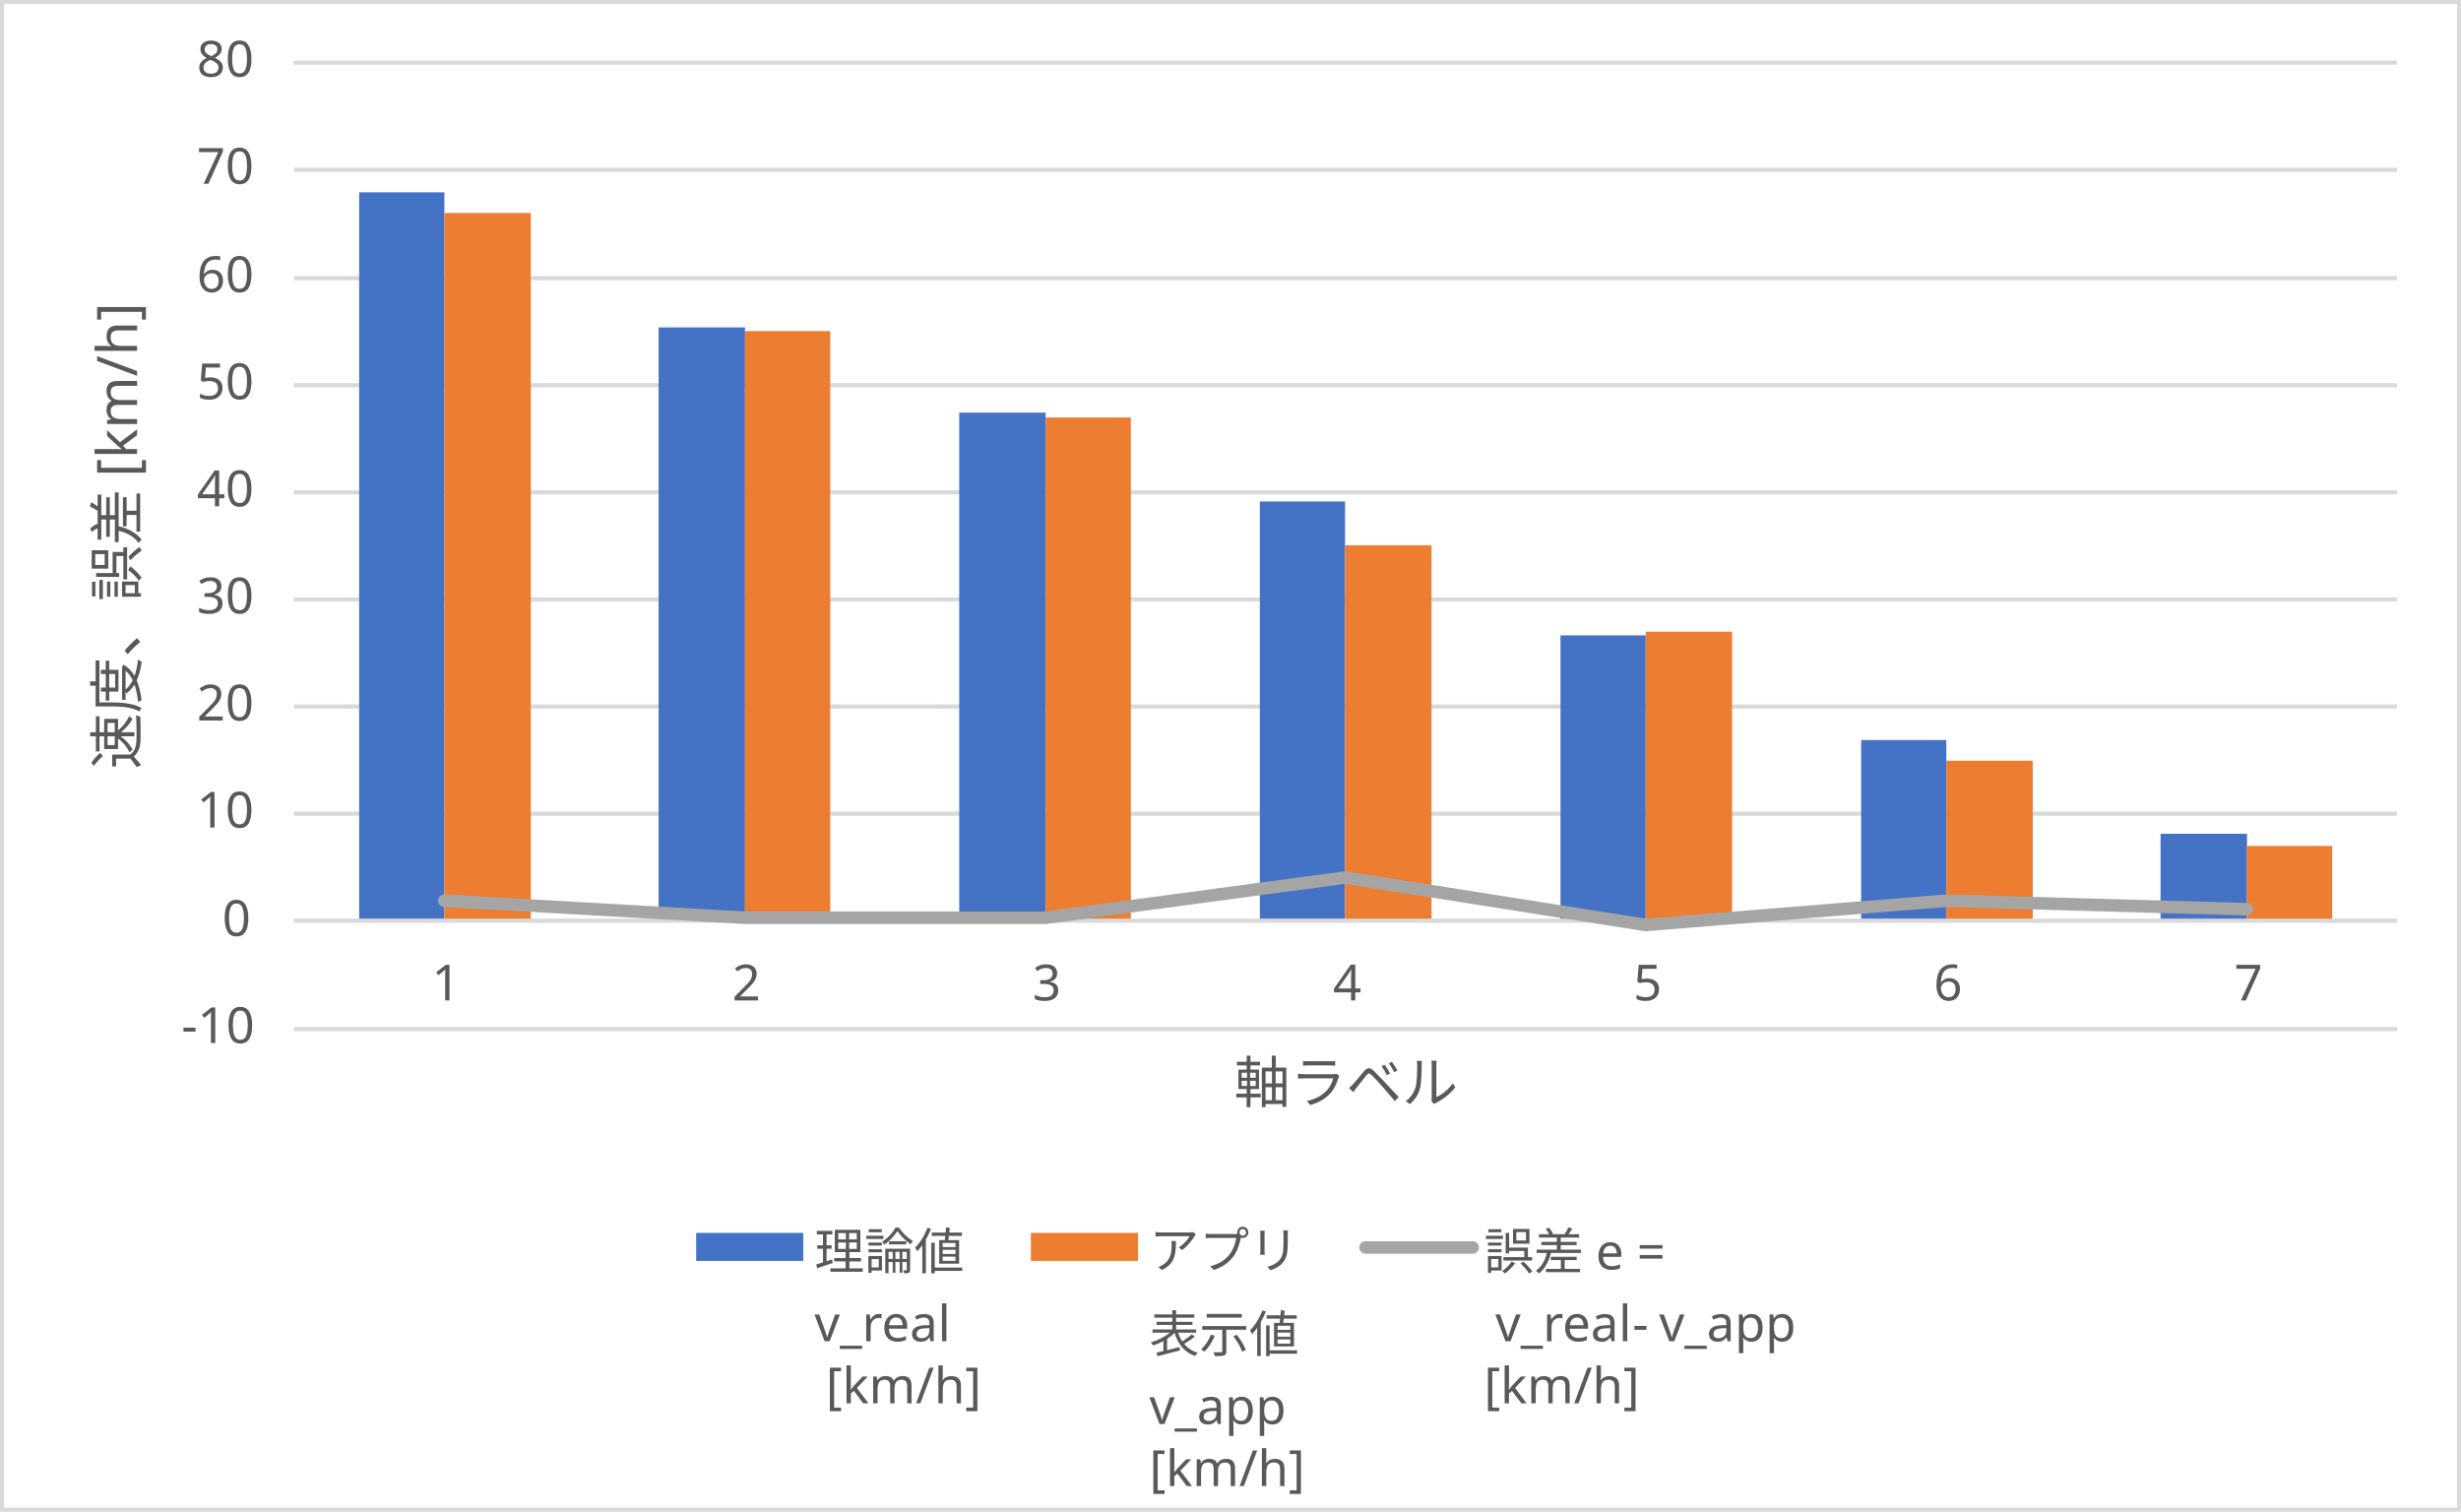
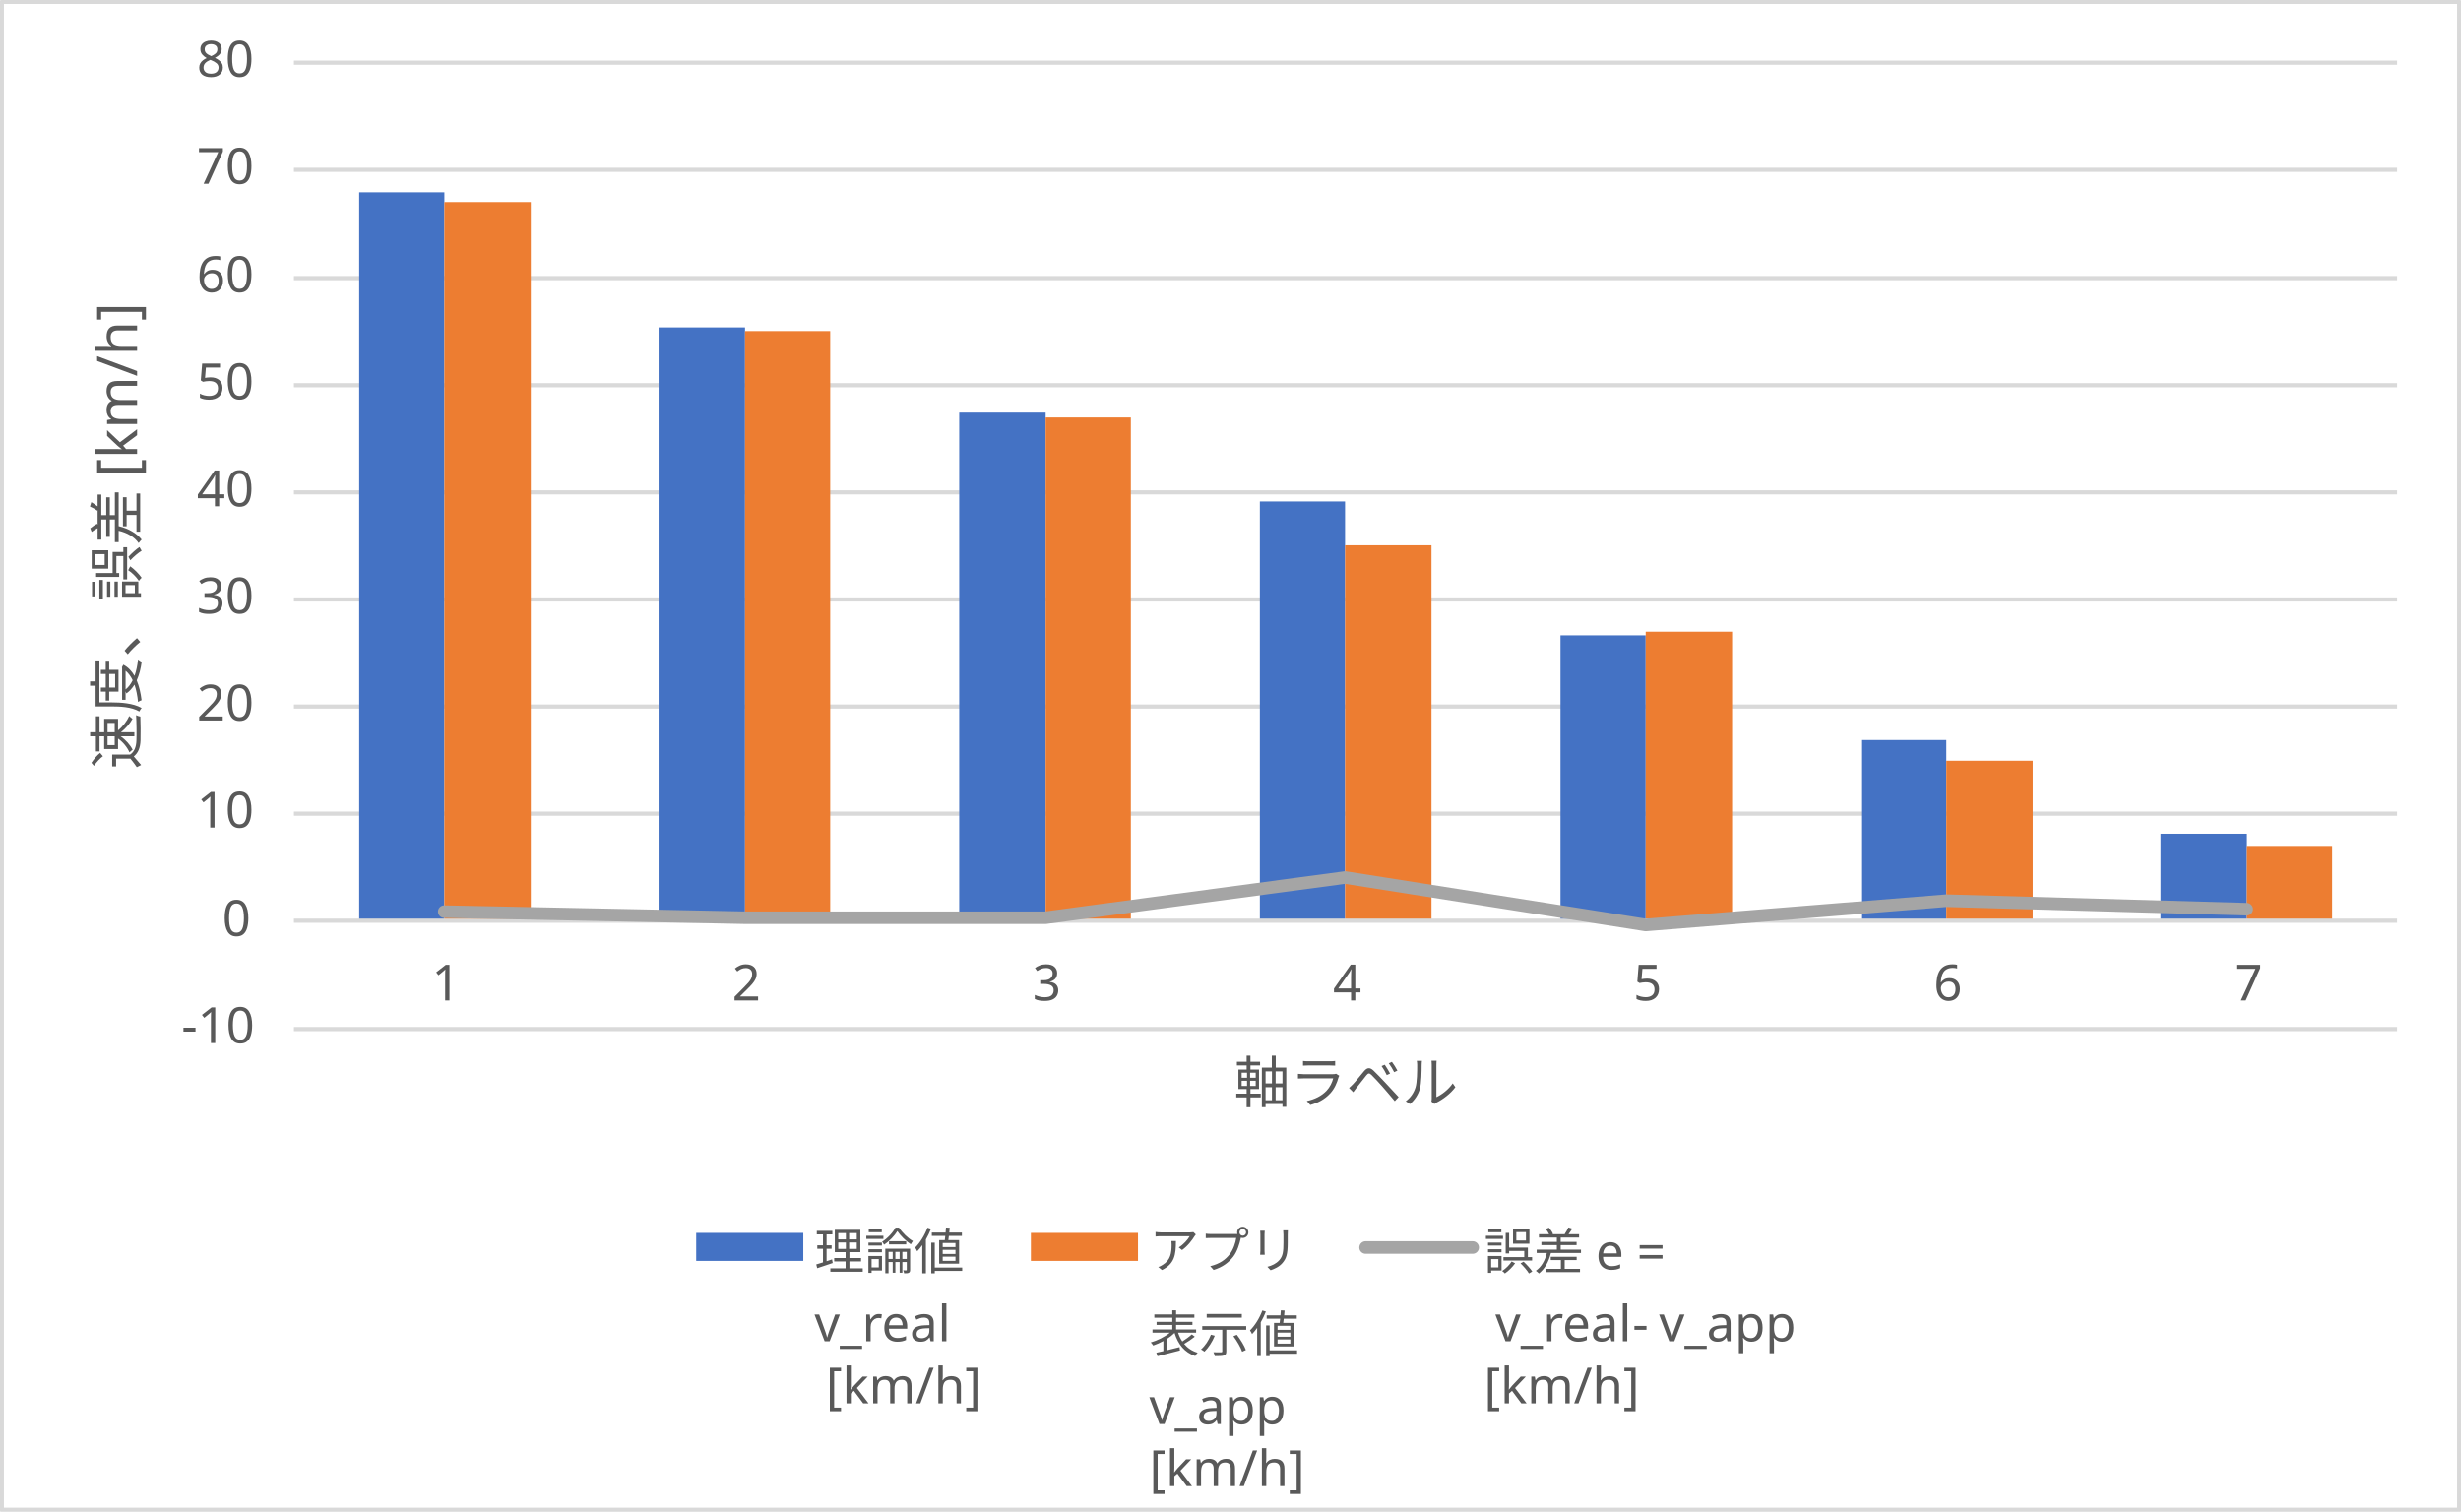
<svg xmlns="http://www.w3.org/2000/svg" width="2022" height="1242" xml:space="preserve" overflow="hidden">
  <defs>
    <clipPath id="clip0">
      <rect x="2978" y="475" width="2022" height="1242" />
    </clipPath>
    <clipPath id="clip1">
      <rect x="2979" y="476" width="2018" height="1239" />
    </clipPath>
    <clipPath id="clip2">
      <rect x="3219" y="526" width="1731" height="797" />
    </clipPath>
    <clipPath id="clip3">
      <rect x="3219" y="526" width="1731" height="797" />
    </clipPath>
    <clipPath id="clip4">
      <rect x="2979" y="476" width="2018" height="1239" />
    </clipPath>
    <clipPath id="clip5">
      <rect x="3219" y="526" width="1731" height="797" />
    </clipPath>
    <clipPath id="clip6">
      <rect x="2979" y="476" width="2018" height="1239" />
    </clipPath>
    <clipPath id="clip7">
      <rect x="2979" y="476" width="2018" height="1239" />
    </clipPath>
    <clipPath id="clip8">
      <rect x="2979" y="476" width="2018" height="1239" />
    </clipPath>
    <clipPath id="clip9">
      <rect x="2979" y="476" width="2018" height="1239" />
    </clipPath>
    <clipPath id="clip10">
      <rect x="2979" y="476" width="2018" height="1239" />
    </clipPath>
    <clipPath id="clip11">
      <rect x="2979" y="476" width="2018" height="1239" />
    </clipPath>
    <clipPath id="clip12">
      <rect x="2979" y="476" width="2018" height="1239" />
    </clipPath>
    <clipPath id="clip13">
      <rect x="2979" y="476" width="2018" height="1239" />
    </clipPath>
    <clipPath id="clip14">
      <rect x="2979" y="476" width="2018" height="1239" />
    </clipPath>
    <clipPath id="clip15">
      <rect x="2979" y="476" width="2018" height="1239" />
    </clipPath>
    <clipPath id="clip16">
      <rect x="2979" y="476" width="2018" height="1239" />
    </clipPath>
    <clipPath id="clip17">
      <rect x="2979" y="476" width="2018" height="1239" />
    </clipPath>
    <clipPath id="clip18">
      <rect x="2979" y="476" width="2018" height="1239" />
    </clipPath>
    <clipPath id="clip19">
      <rect x="2979" y="476" width="2018" height="1239" />
    </clipPath>
    <clipPath id="clip20">
      <rect x="2979" y="476" width="2018" height="1239" />
    </clipPath>
    <clipPath id="clip21">
      <rect x="2979" y="476" width="2018" height="1239" />
    </clipPath>
    <clipPath id="clip22">
      <rect x="2979" y="476" width="2018" height="1239" />
    </clipPath>
    <clipPath id="clip23">
      <rect x="2979" y="476" width="2018" height="1239" />
    </clipPath>
    <clipPath id="clip24">
      <rect x="2979" y="476" width="2018" height="1239" />
    </clipPath>
    <clipPath id="clip25">
      <rect x="2979" y="476" width="2018" height="1239" />
    </clipPath>
    <clipPath id="clip26">
      <rect x="2979" y="476" width="2018" height="1239" />
    </clipPath>
    <clipPath id="clip27">
      <rect x="2979" y="476" width="2018" height="1239" />
    </clipPath>
    <clipPath id="clip28">
      <rect x="2979" y="476" width="2018" height="1239" />
    </clipPath>
    <clipPath id="clip29">
      <rect x="2979" y="476" width="2018" height="1239" />
    </clipPath>
    <clipPath id="clip30">
      <rect x="2979" y="476" width="2018" height="1239" />
    </clipPath>
    <clipPath id="clip31">
      <rect x="2979" y="476" width="2018" height="1239" />
    </clipPath>
    <clipPath id="clip32">
      <rect x="2979" y="476" width="2018" height="1239" />
    </clipPath>
    <clipPath id="clip33">
      <rect x="2979" y="476" width="2018" height="1239" />
    </clipPath>
    <clipPath id="clip34">
      <rect x="2979" y="476" width="2018" height="1239" />
    </clipPath>
    <clipPath id="clip35">
      <rect x="2979" y="476" width="2018" height="1239" />
    </clipPath>
    <clipPath id="clip36">
      <rect x="2979" y="476" width="2018" height="1239" />
    </clipPath>
    <clipPath id="clip37">
      <rect x="2979" y="476" width="2018" height="1239" />
    </clipPath>
    <clipPath id="clip38">
      <rect x="2979" y="476" width="2018" height="1239" />
    </clipPath>
    <clipPath id="clip39">
      <rect x="2979" y="476" width="2018" height="1239" />
    </clipPath>
    <clipPath id="clip40">
      <rect x="2979" y="476" width="2018" height="1239" />
    </clipPath>
    <clipPath id="clip41">
      <rect x="2979" y="476" width="2018" height="1239" />
    </clipPath>
  </defs>
  <g clip-path="url(#clip0)" transform="translate(-2978 -475)">
    <rect x="2979" y="476" width="2019" height="1239" fill="#FFFFFF" />
    <g clip-path="url(#clip1)">
      <path d="M3219.5 1320.5 4947.5 1320.5M3219.5 1143.54 4947.5 1143.54M3219.5 1055.53 4947.5 1055.53M3219.5 967.532 4947.5 967.532M3219.5 879.529 4947.5 879.529M3219.5 791.526 4947.5 791.526M3219.5 703.523 4947.5 703.523M3219.5 614.52 4947.5 614.52M3219.5 526.5 4947.5 526.5" stroke="#D9D9D9" stroke-width="3.438" stroke-linejoin="round" stroke-miterlimit="10" fill="none" />
    </g>
    <g clip-path="url(#clip2)">
      <path d="M3273.11 633.021 3343.11 633.021 3343.11 1232.04 3273.11 1232.04ZM3519.12 744.024 3590.12 744.024 3590.12 1232.04 3519.12 1232.04ZM3766.12 814.027 3837.13 814.027 3837.13 1232.04 3766.12 1232.04ZM4013.13 887.029 4083.13 887.029 4083.13 1232.04 4013.13 1232.04ZM4260.14 997.033 4330.14 997.033 4330.14 1232.04 4260.14 1232.04ZM4507.15 1083.04 4577.15 1083.04 4577.15 1232.04 4507.15 1232.04ZM4753.16 1160.04 4824.16 1160.04 4824.16 1232.04 4753.16 1232.04Z" fill="#4472C4" />
    </g>
    <g clip-path="url(#clip3)">
-       <path d="M3343.11 650.021 3414.11 650.021 3414.11 1232.04 3343.11 1232.04ZM3590.12 747.024 3660.12 747.024 3660.12 1232.04 3590.12 1232.04ZM3837.13 818.027 3907.13 818.027 3907.13 1232.04 3837.13 1232.04ZM4083.13 923.03 4154.14 923.03 4154.14 1232.04 4083.13 1232.04ZM4330.14 994.033 4401.14 994.033 4401.14 1232.04 4330.14 1232.04ZM4577.15 1100.04 4648.15 1100.04 4648.15 1232.04 4577.15 1232.04ZM4824.16 1170.04 4894.16 1170.04 4894.16 1232.04 4824.16 1232.04Z" fill="#ED7D31" />
+       <path d="M3343.11 641.021 3414.11 641.021 3414.11 1232.04 3343.11 1232.04ZM3590.12 747.024 3660.12 747.024 3660.12 1232.04 3590.12 1232.04ZM3837.13 818.027 3907.13 818.027 3907.13 1232.04 3837.13 1232.04ZM4083.13 923.03 4154.14 923.03 4154.14 1232.04 4083.13 1232.04ZM4330.14 994.033 4401.14 994.033 4401.14 1232.04 4330.14 1232.04ZM4577.15 1100.04 4648.15 1100.04 4648.15 1232.04 4577.15 1232.04ZM4824.16 1170.04 4894.16 1170.04 4894.16 1232.04 4824.16 1232.04Z" fill="#ED7D31" />
    </g>
    <g clip-path="url(#clip4)">
      <path d="M3219.5 1231.5 4947.5 1231.5" stroke="#D9D9D9" stroke-width="3.438" stroke-linejoin="round" stroke-miterlimit="10" fill="none" fill-rule="evenodd" />
    </g>
    <g clip-path="url(#clip5)">
-       <path d="M3343 1215.04 3590.12 1229.04 3837.13 1229.04 4083.13 1196 4330.14 1235 4577.15 1215.04 4824 1222.04" stroke="#A5A5A5" stroke-width="10.312" stroke-linecap="round" stroke-linejoin="round" stroke-miterlimit="10" fill="none" />
+       <path d="M3343 1224.04 3590.12 1229.04 3837.13 1229.04 4083.13 1196 4330.14 1235 4577.15 1215.04 4824 1222.04" stroke="#A5A5A5" stroke-width="10.312" stroke-linecap="round" stroke-linejoin="round" stroke-miterlimit="10" fill="none" />
    </g>
    <g clip-path="url(#clip6)">
      <text fill="#595959" font-family="Calibri,Calibri_MSFontService,sans-serif" font-weight="400" font-size="41" transform="matrix(1 0 0 1 3127.08 1332)">-10</text>
    </g>
    <g clip-path="url(#clip7)">
      <text fill="#595959" font-family="Calibri,Calibri_MSFontService,sans-serif" font-weight="400" font-size="41" transform="matrix(1 0 0 1 3160.6 1244)">0</text>
    </g>
    <g clip-path="url(#clip8)">
      <text fill="#595959" font-family="Calibri,Calibri_MSFontService,sans-serif" font-weight="400" font-size="41" transform="matrix(1 0 0 1 3139.7 1155)">10</text>
    </g>
    <g clip-path="url(#clip9)">
      <text fill="#595959" font-family="Calibri,Calibri_MSFontService,sans-serif" font-weight="400" font-size="41" transform="matrix(1 0 0 1 3139.7 1067)">20</text>
    </g>
    <g clip-path="url(#clip10)">
      <text fill="#595959" font-family="Calibri,Calibri_MSFontService,sans-serif" font-weight="400" font-size="41" transform="matrix(1 0 0 1 3139.7 979)">30</text>
    </g>
    <g clip-path="url(#clip11)">
      <text fill="#595959" font-family="Calibri,Calibri_MSFontService,sans-serif" font-weight="400" font-size="41" transform="matrix(1 0 0 1 3139.7 891)">40</text>
    </g>
    <g clip-path="url(#clip12)">
      <text fill="#595959" font-family="Calibri,Calibri_MSFontService,sans-serif" font-weight="400" font-size="41" transform="matrix(1 0 0 1 3139.7 803)">50</text>
    </g>
    <g clip-path="url(#clip13)">
      <text fill="#595959" font-family="Calibri,Calibri_MSFontService,sans-serif" font-weight="400" font-size="41" transform="matrix(1 0 0 1 3139.7 715)">60</text>
    </g>
    <g clip-path="url(#clip14)">
      <text fill="#595959" font-family="Calibri,Calibri_MSFontService,sans-serif" font-weight="400" font-size="41" transform="matrix(1 0 0 1 3139.7 626)">70</text>
    </g>
    <g clip-path="url(#clip15)">
      <text fill="#595959" font-family="Calibri,Calibri_MSFontService,sans-serif" font-weight="400" font-size="41" transform="matrix(1 0 0 1 3139.7 538)">80</text>
    </g>
    <g clip-path="url(#clip16)">
      <text fill="#595959" font-family="Calibri,Calibri_MSFontService,sans-serif" font-weight="400" font-size="41" transform="matrix(1 0 0 1 3332.73 1297)">1</text>
    </g>
    <g clip-path="url(#clip17)">
      <text fill="#595959" font-family="Calibri,Calibri_MSFontService,sans-serif" font-weight="400" font-size="41" transform="matrix(1 0 0 1 3579.54 1297)">2</text>
    </g>
    <g clip-path="url(#clip18)">
      <text fill="#595959" font-family="Calibri,Calibri_MSFontService,sans-serif" font-weight="400" font-size="41" transform="matrix(1 0 0 1 3826.36 1297)">3</text>
    </g>
    <g clip-path="url(#clip19)">
      <text fill="#595959" font-family="Calibri,Calibri_MSFontService,sans-serif" font-weight="400" font-size="41" transform="matrix(1 0 0 1 4073.17 1297)">4</text>
    </g>
    <g clip-path="url(#clip20)">
      <text fill="#595959" font-family="Calibri,Calibri_MSFontService,sans-serif" font-weight="400" font-size="41" transform="matrix(1 0 0 1 4319.99 1297)">5</text>
    </g>
    <g clip-path="url(#clip21)">
      <text fill="#595959" font-family="Calibri,Calibri_MSFontService,sans-serif" font-weight="400" font-size="41" transform="matrix(1 0 0 1 4566.8 1297)">6</text>
    </g>
    <g clip-path="url(#clip22)">
      <text fill="#595959" font-family="Calibri,Calibri_MSFontService,sans-serif" font-weight="400" font-size="41" transform="matrix(1 0 0 1 4813.62 1297)">7</text>
    </g>
    <g clip-path="url(#clip23)">
      <text fill="#595959" font-family="Yu Gothic,Yu Gothic_MSFontService,sans-serif" font-weight="400" font-size="46" transform="matrix(6.12323e-17 -1 1 6.12323e-17 3090.64 1107)">速度、誤差</text>
    </g>
    <g clip-path="url(#clip24)">
      <text fill="#595959" font-family="Calibri,Calibri_MSFontService,sans-serif" font-weight="400" font-size="46" transform="matrix(6.12323e-17 -1 1 6.12323e-17 3090.64 867)">[km/h]</text>
    </g>
    <g clip-path="url(#clip25)">
      <text fill="#595959" font-family="Yu Gothic,Yu Gothic_MSFontService,sans-serif" font-weight="400" font-size="46" transform="matrix(1 0 0 1 3991.96 1381)">軸ラベル</text>
    </g>
    <g clip-path="url(#clip26)">
      <rect x="3550" y="1488" width="88" height="23" fill="#4472C4" />
    </g>
    <g clip-path="url(#clip27)">
      <text fill="#595959" font-family="Yu Gothic,Yu Gothic_MSFontService,sans-serif" font-weight="400" font-size="41" transform="matrix(1 0 0 1 3647.21 1518)">理論値</text>
    </g>
    <g clip-path="url(#clip28)">
      <text fill="#595959" font-family="Calibri,Calibri_MSFontService,sans-serif" font-weight="400" font-size="41" transform="matrix(1 0 0 1 3647.21 1577)">v_real</text>
    </g>
    <g clip-path="url(#clip29)">
      <text fill="#595959" font-family="Calibri,Calibri_MSFontService,sans-serif" font-weight="400" font-size="41" transform="matrix(1 0 0 1 3656.54 1628)">[km/h]</text>
    </g>
    <g clip-path="url(#clip30)">
      <rect x="3825" y="1488" width="88" height="23" fill="#ED7D31" />
    </g>
    <g clip-path="url(#clip31)">
      <text fill="#595959" font-family="Yu Gothic,Yu Gothic_MSFontService,sans-serif" font-weight="400" font-size="41" transform="matrix(1 0 0 1 3922.34 1517)">アプリ</text>
    </g>
    <g clip-path="url(#clip32)">
      <text fill="#595959" font-family="Yu Gothic,Yu Gothic_MSFontService,sans-serif" font-weight="400" font-size="41" transform="matrix(1 0 0 1 3922.34 1586)">表示値</text>
    </g>
    <g clip-path="url(#clip33)">
      <text fill="#595959" font-family="Calibri,Calibri_MSFontService,sans-serif" font-weight="400" font-size="41" transform="matrix(1 0 0 1 3922.34 1645)">v_app</text>
    </g>
    <g clip-path="url(#clip34)">
      <text fill="#595959" font-family="Calibri,Calibri_MSFontService,sans-serif" font-weight="400" font-size="41" transform="matrix(1 0 0 1 3922.34 1696)">[km/h]</text>
    </g>
    <g clip-path="url(#clip35)">
      <path d="M4100 1500 4188 1500" stroke="#A5A5A5" stroke-width="10.312" stroke-linecap="round" stroke-linejoin="round" stroke-miterlimit="10" fill="none" fill-rule="evenodd" />
    </g>
    <g clip-path="url(#clip36)">
      <text fill="#595959" font-family="Yu Gothic,Yu Gothic_MSFontService,sans-serif" font-weight="400" font-size="41" transform="matrix(1 0 0 1 4197.28 1518)">誤差</text>
    </g>
    <g clip-path="url(#clip37)">
      <text fill="#595959" font-family="Calibri,Calibri_MSFontService,sans-serif" font-weight="400" font-size="41" transform="matrix(1 0 0 1 4289.11 1518)">e =</text>
    </g>
    <g clip-path="url(#clip38)">
      <text fill="#595959" font-family="Calibri,Calibri_MSFontService,sans-serif" font-weight="400" font-size="41" transform="matrix(1 0 0 1 4206.61 1577)">v_real </text>
    </g>
    <g clip-path="url(#clip39)">
      <text fill="#595959" font-family="Calibri,Calibri_MSFontService,sans-serif" font-weight="400" font-size="41" transform="matrix(1 0 0 1 4319.24 1577)">-</text>
    </g>
    <g clip-path="url(#clip40)">
      <text fill="#595959" font-family="Calibri,Calibri_MSFontService,sans-serif" font-weight="400" font-size="41" transform="matrix(1 0 0 1 4341.2 1577)">v_app</text>
    </g>
    <g clip-path="url(#clip41)">
      <text fill="#595959" font-family="Calibri,Calibri_MSFontService,sans-serif" font-weight="400" font-size="41" transform="matrix(1 0 0 1 4197.28 1628)">[km/h]</text>
    </g>
    <rect x="2979.5" y="476.5" width="2019" height="1239" stroke="#D9D9D9" stroke-width="3.438" stroke-linejoin="round" stroke-miterlimit="10" fill="none" />
  </g>
</svg>
